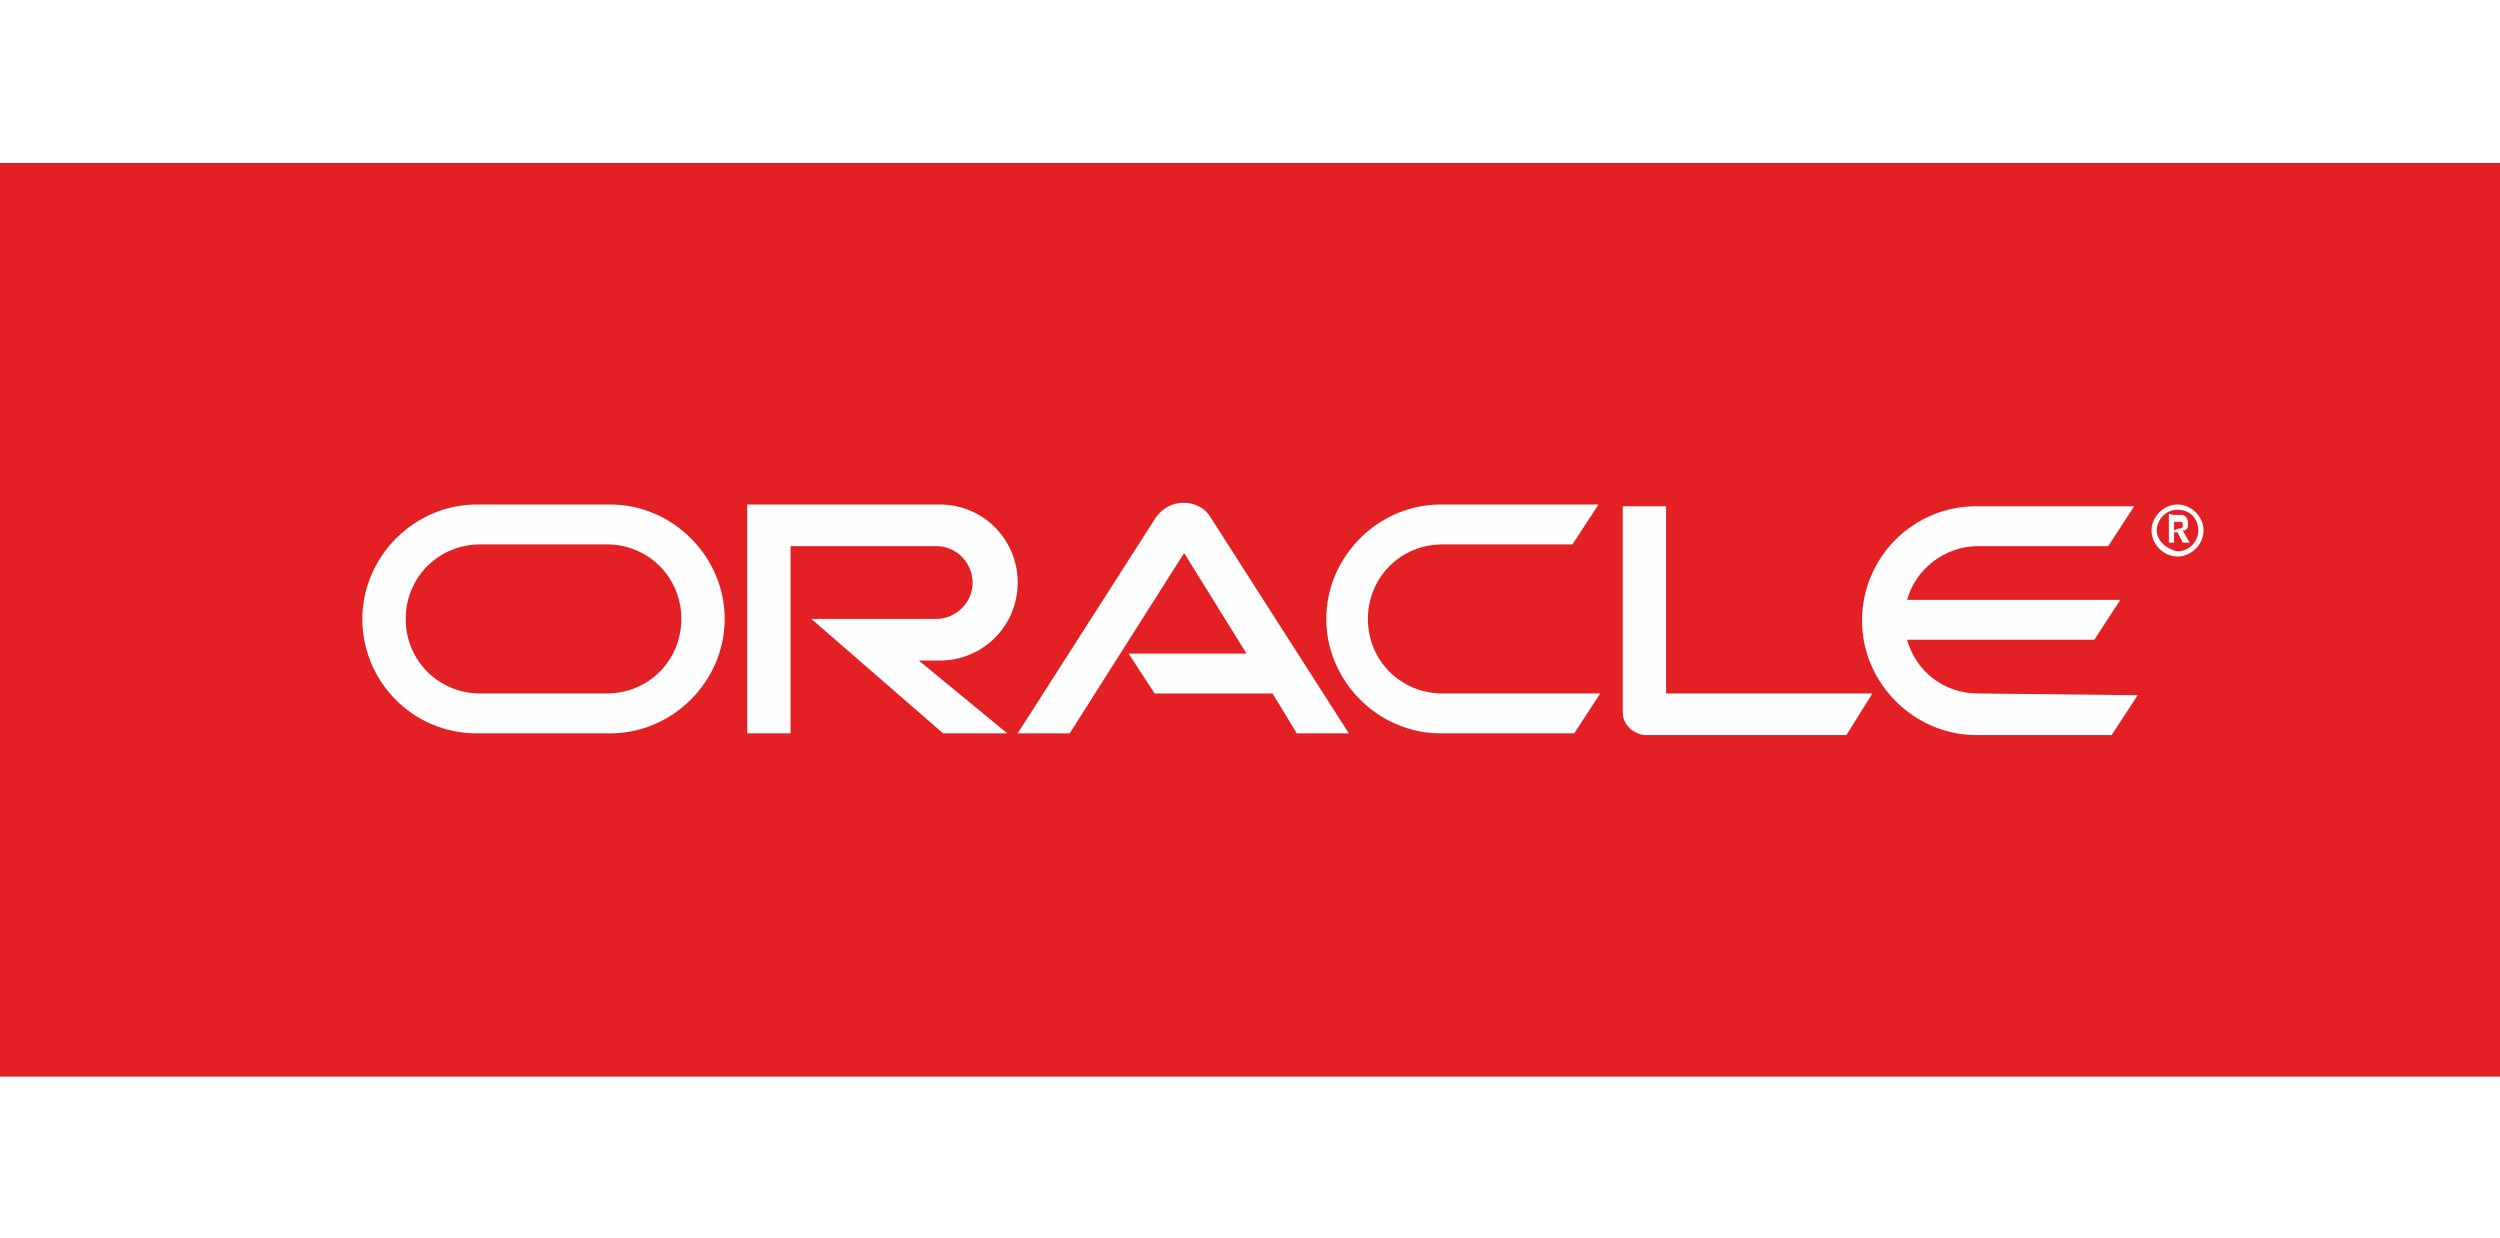
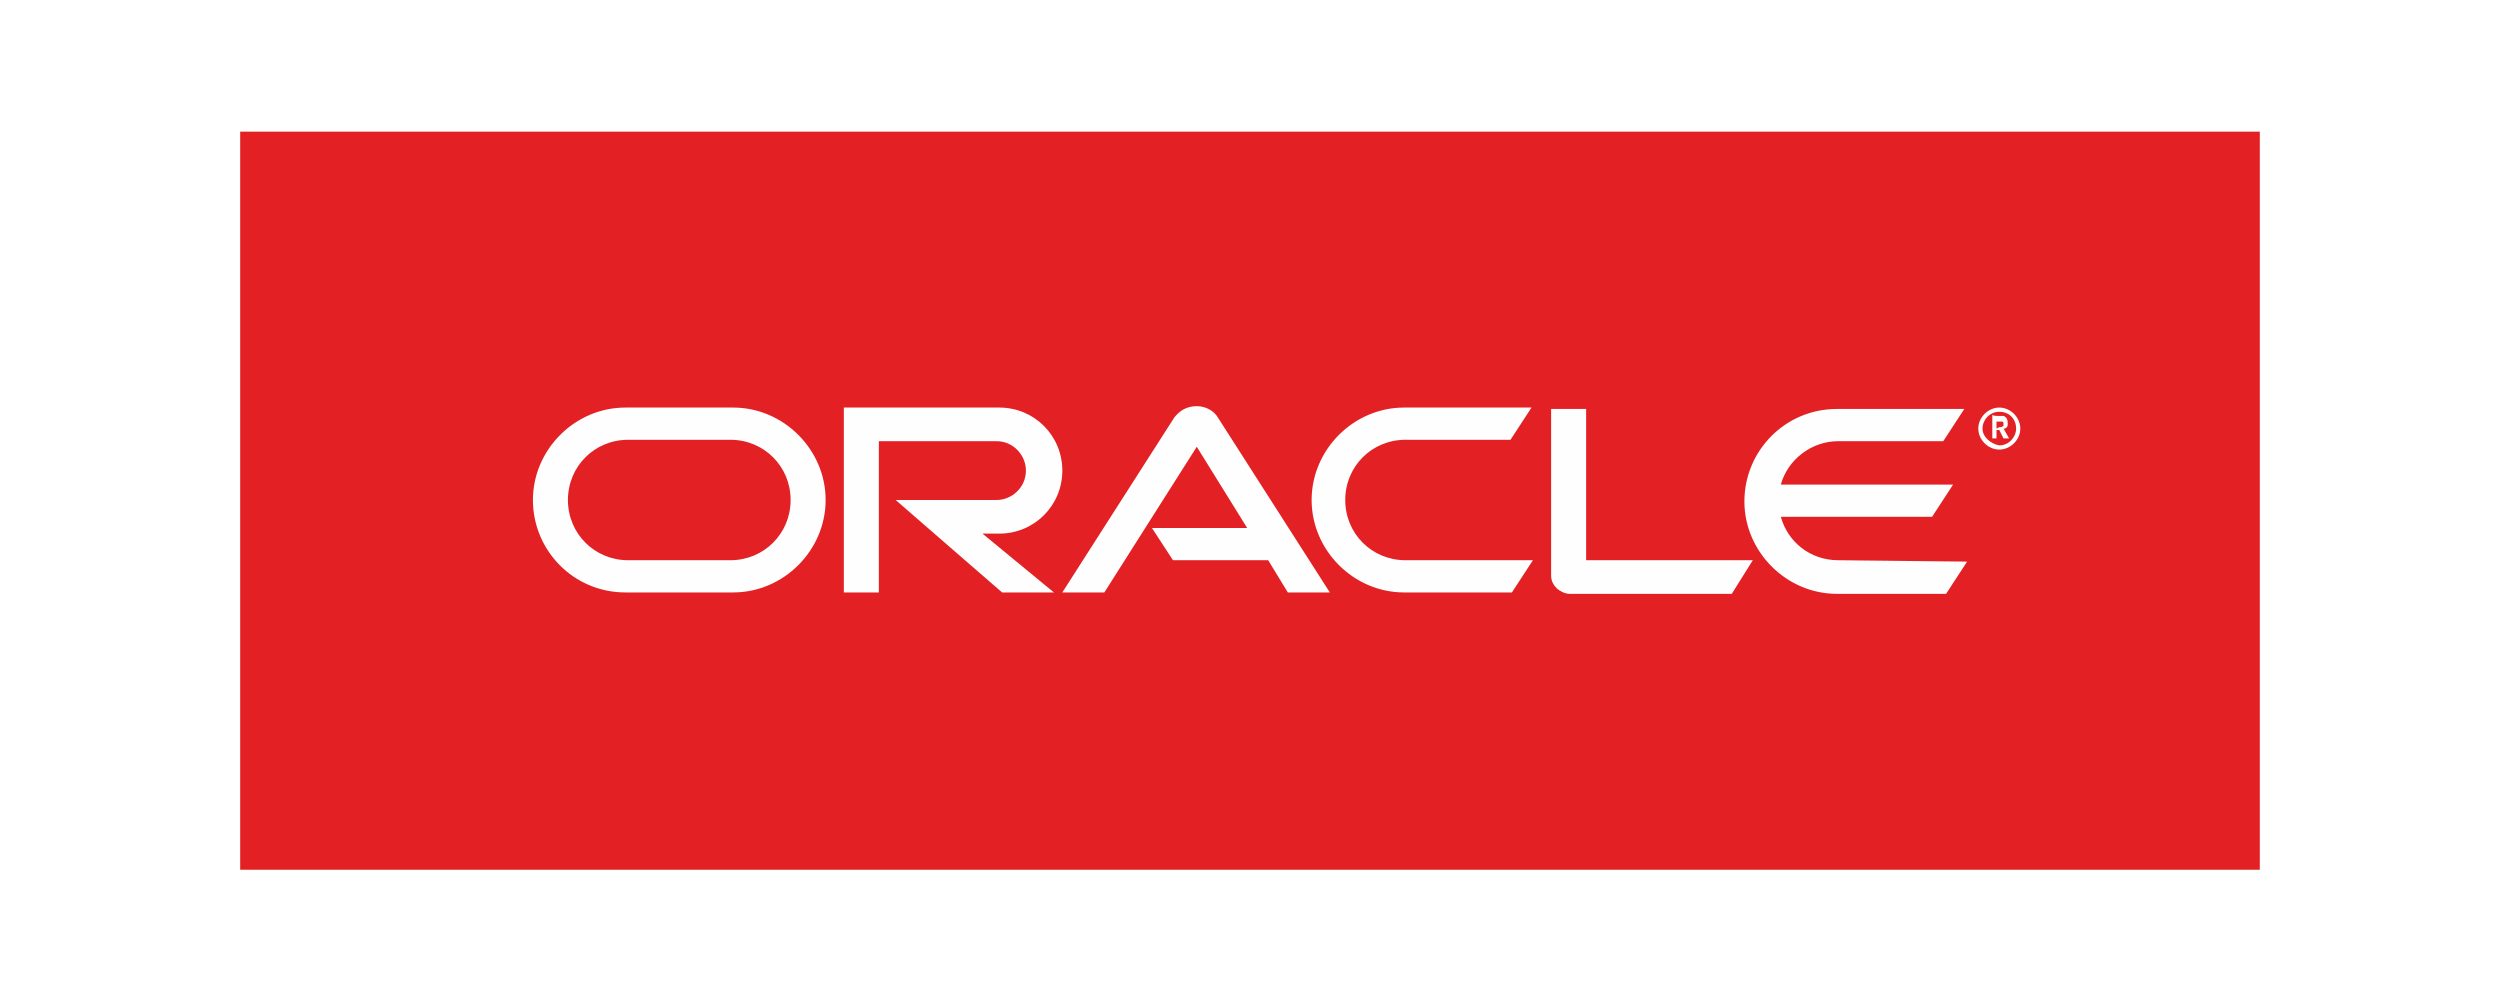
- <svg xmlns="http://www.w3.org/2000/svg" version="1.1" id="Layer_1" x="0px" y="0px" viewBox="0 0 144.2 71.4" style="enable-background:new 0 0 144.2 71.4;" xml:space="preserve">
+ <svg xmlns="http://www.w3.org/2000/svg" version="1.1" id="Layer_1" width="175" height="70" x="0px" y="0px" viewBox="0 0 144.2 71.4" style="enable-background:new 0 0 144.2 71.4;" xml:space="preserve">
  <style type="text/css">
	.st0{fill:#E32124;}
	.st1{fill:#FEFEFE;}
</style>
  <g id="Layer_x0020_1">
    <polygon class="st0" points="0,62.1 144.2,62.1 144.2,9.4 0,9.4  " />
    <path class="st1" d="M125.6,30.5c0.1,0,0.2,0,0.3-0.1c0,0,0-0.1,0-0.1c0-0.1,0-0.2-0.1-0.2c-0.1,0-0.2,0-0.3,0h-0.1v0.5L125.6,30.5   L125.6,30.5z M125.5,29.7c0.2,0,0.3,0,0.4,0c0.3,0.1,0.3,0.4,0.3,0.5c0,0,0,0.1,0,0.1c0,0.1,0,0.2-0.2,0.3c0,0,0,0-0.1,0l0.4,0.7   h-0.4l-0.3-0.6h-0.2v0.6h-0.3v-1.7C125.1,29.7,125.5,29.7,125.5,29.7z M125.6,32.1c0.8,0,1.5-0.7,1.5-1.5c0-0.8-0.7-1.5-1.5-1.5   c-0.8,0-1.5,0.7-1.5,1.5C124.1,31.4,124.8,32.1,125.6,32.1z M124.4,30.6c0-0.6,0.5-1.2,1.2-1.2c0.7,0,1.2,0.5,1.2,1.2   c0,0.6-0.5,1.2-1.2,1.2C125,31.7,124.4,31.2,124.4,30.6z M114.1,40c-2,0-3.6-1.3-4.1-3.1h10.8l1.5-2.3H110c0.5-1.8,2.2-3.1,4.1-3.1   h7.5l1.5-2.3H114c-3.7,0-6.6,3-6.6,6.6c0,3.6,3,6.6,6.6,6.6h7.8l1.5-2.3L114.1,40L114.1,40z M83.1,42.3c-3.6,0-6.6-3-6.6-6.6   s3-6.6,6.6-6.6h9.1l-1.5,2.3h-7.5c-2.4,0-4.3,1.9-4.3,4.3s1.9,4.3,4.3,4.3h9.1l-1.5,2.3L83.1,42.3L83.1,42.3z M35,40   c2.4,0,4.3-1.9,4.3-4.3s-1.9-4.3-4.3-4.3h-7.3c-2.4,0-4.3,1.9-4.3,4.3s1.9,4.3,4.3,4.3H35z M27.5,42.3c-3.7,0-6.6-3-6.6-6.6   s3-6.6,6.6-6.6h7.7c3.6,0,6.6,3,6.6,6.6c0,3.6-3,6.6-6.6,6.6H27.5z M54.2,38.1c2.5,0,4.5-2,4.5-4.5s-2-4.5-4.5-4.5H43.1v13.2h2.5   V31.5H54c1.2,0,2.1,1,2.1,2.1c0,1.2-1,2.1-2.1,2.1h-7.2l7.6,6.6h3.7L53,38.1H54.2L54.2,38.1z M96.1,40V29.2h-2.5v11.9   c0,0.3,0.1,0.6,0.4,0.9c0.2,0.2,0.6,0.4,0.9,0.4h11.6L108,40L96.1,40L96.1,40z M65.1,37.7h6.8l-3.6-5.8l-6.6,10.4h-3l8-12.5   c0.4-0.5,0.9-0.8,1.6-0.8c0.6,0,1.2,0.3,1.5,0.8l8,12.5h-3L73.4,40h-6.8L65.1,37.7L65.1,37.7z" />
  </g>
</svg>
